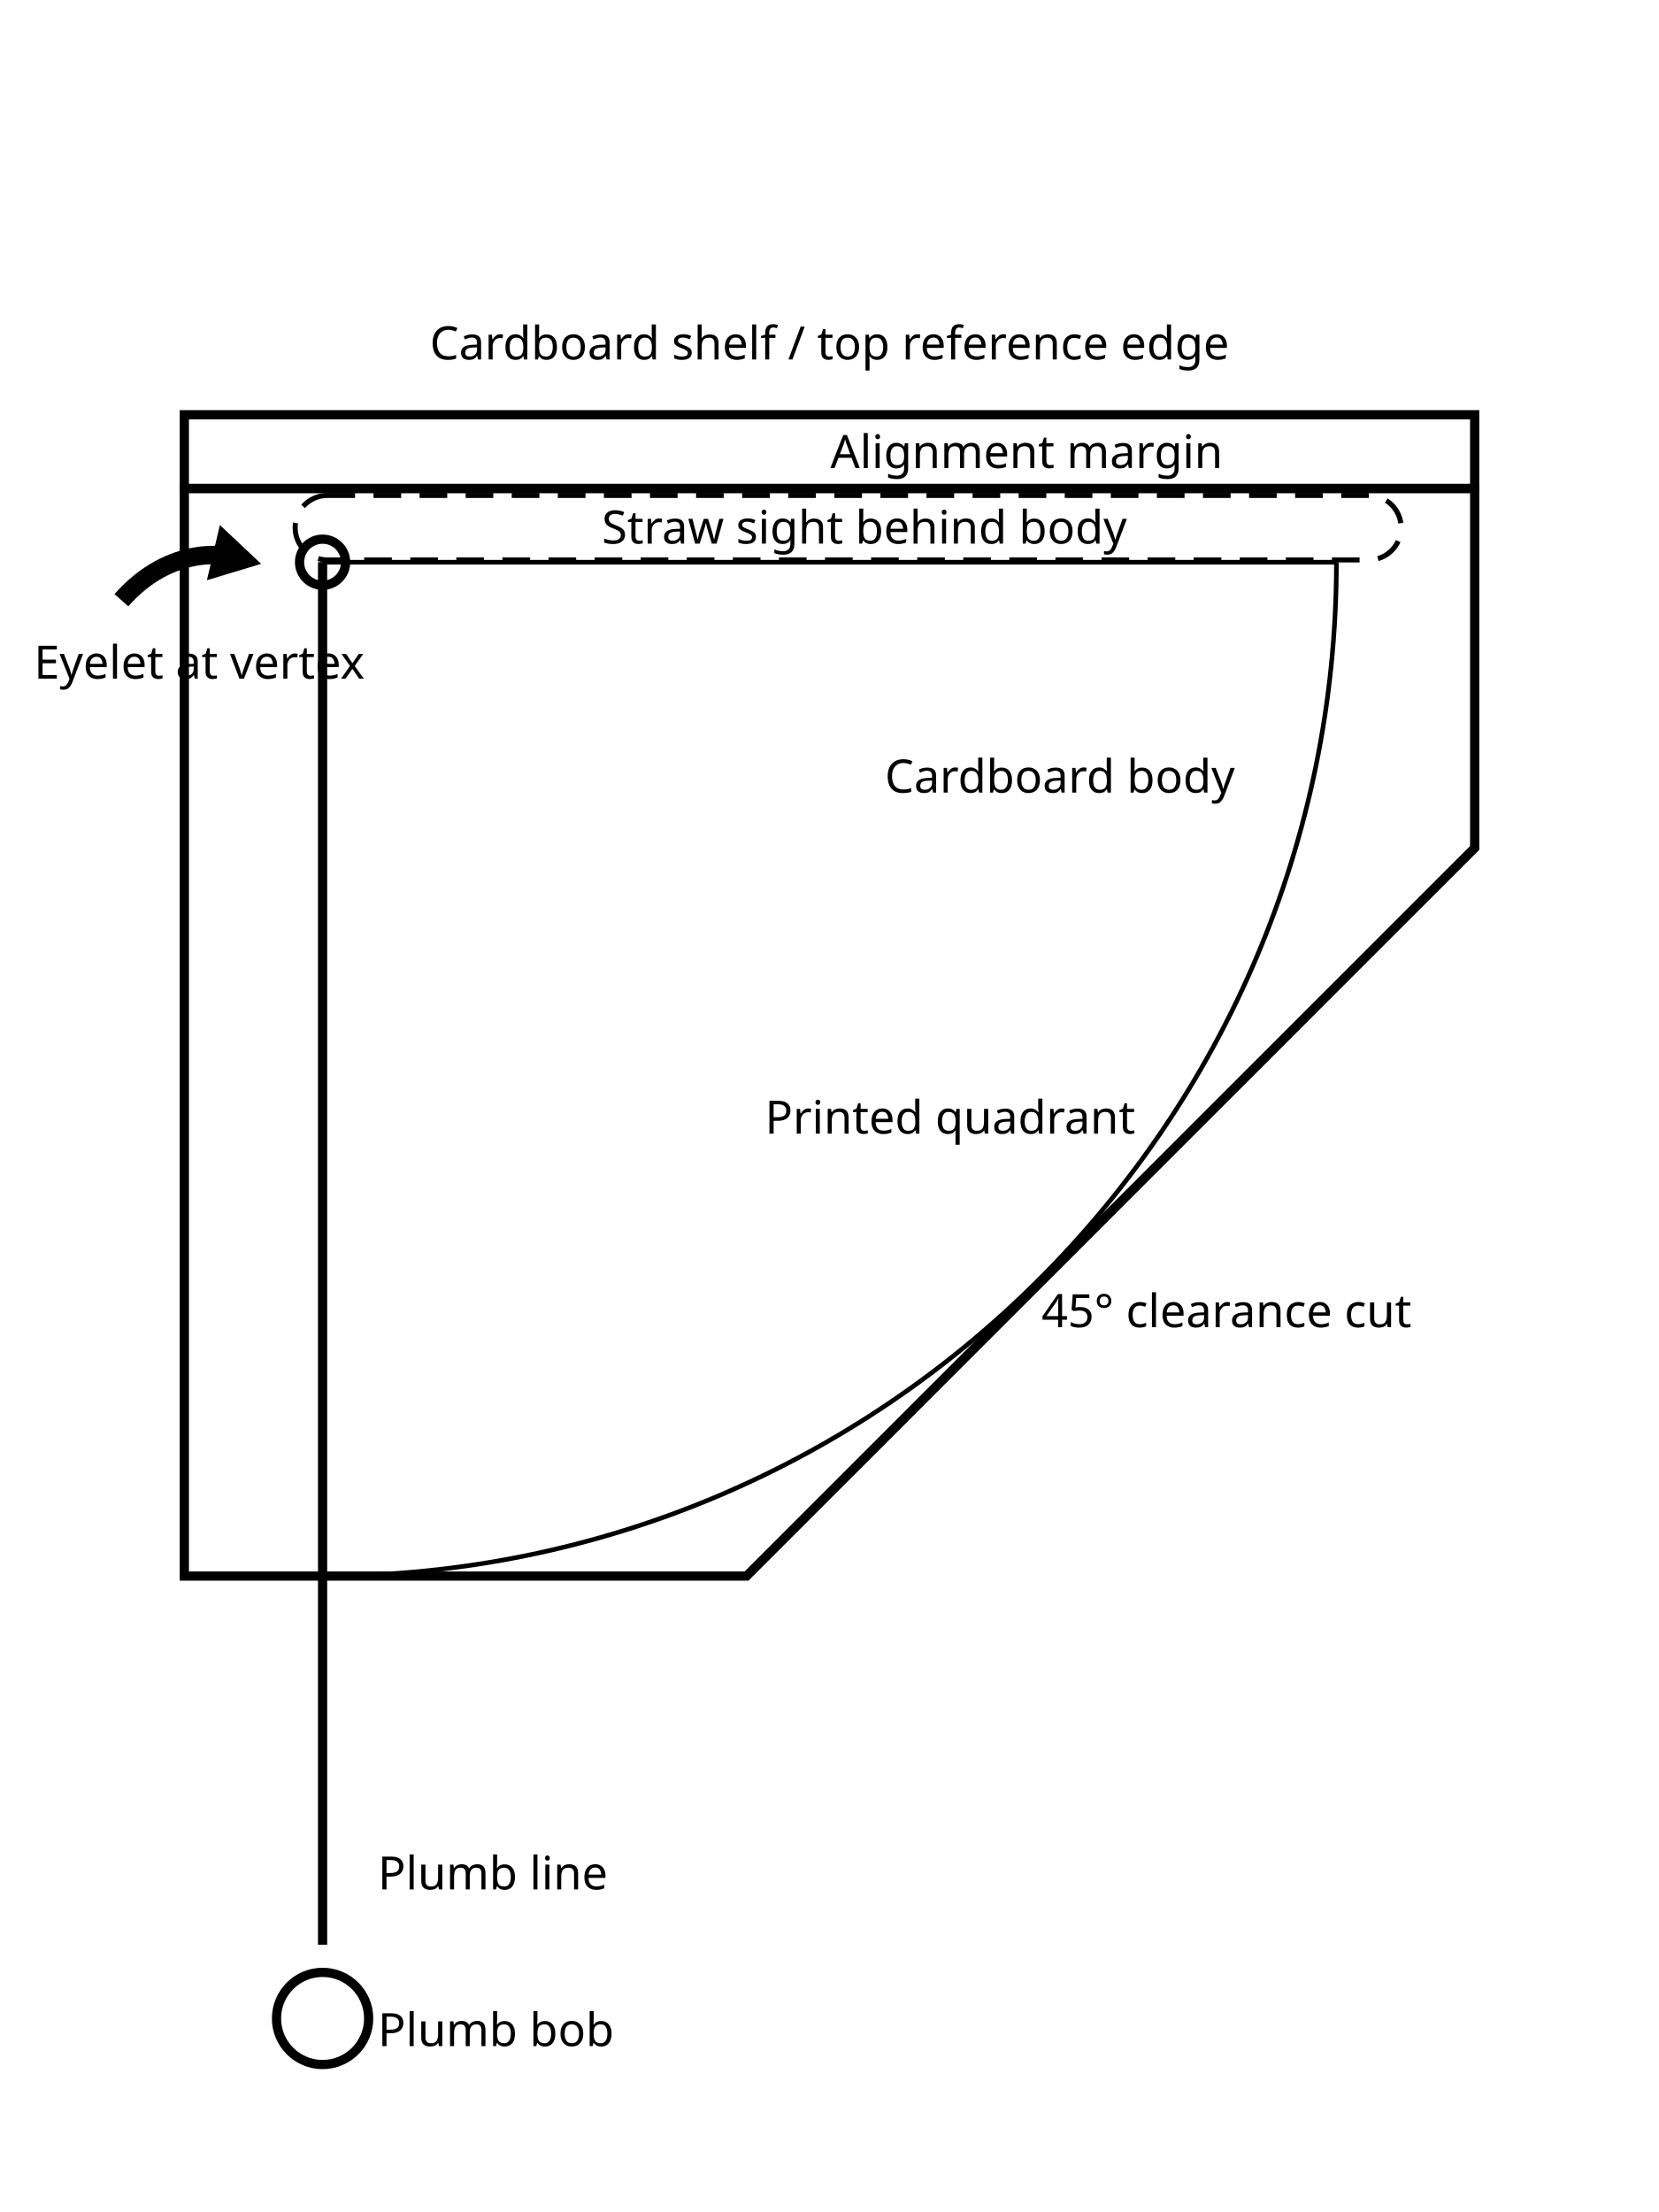
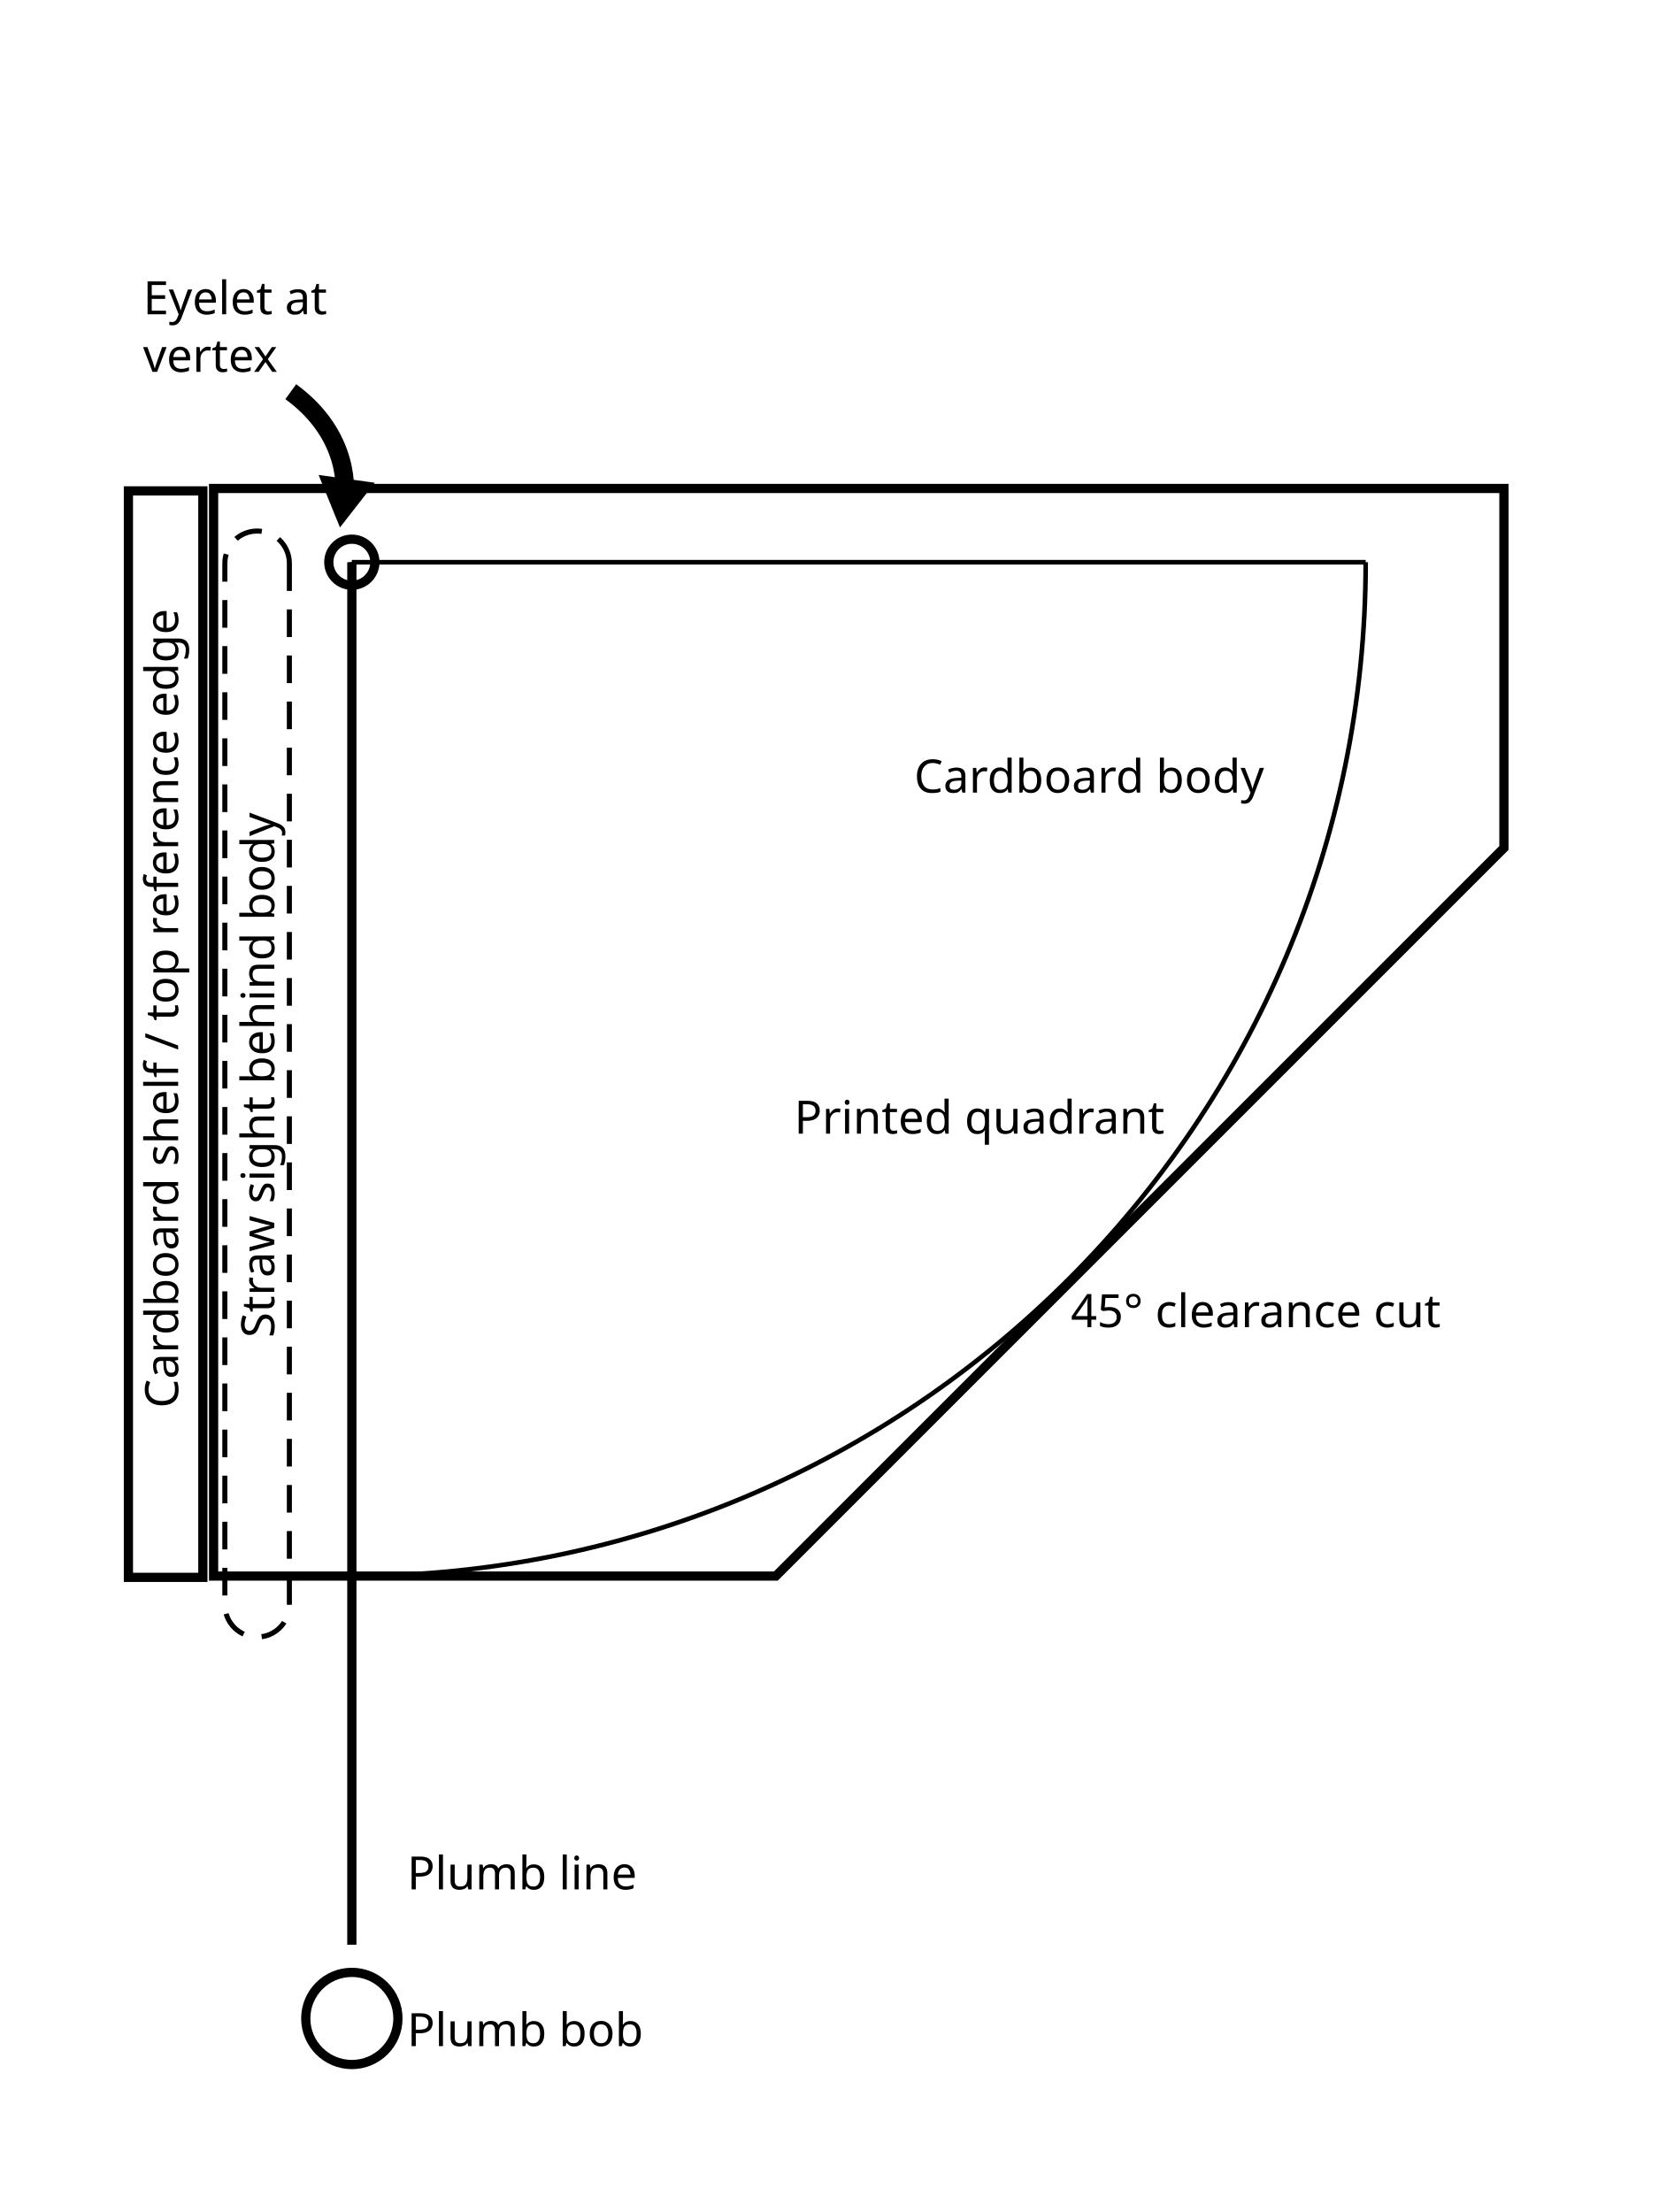
<svg xmlns="http://www.w3.org/2000/svg" width="180mm" height="240mm" viewBox="0 0 180 240" version="1.1" id="svg13">
  <defs id="defs1">
    <marker style="overflow:visible" id="Triangle" refX="0" refY="0" orient="auto-start-reverse" markerWidth="0.5" markerHeight="0.5" viewBox="0 0 1 1" preserveAspectRatio="xMidYMid">
      <path transform="scale(0.5)" style="fill:context-stroke;fill-rule:evenodd;stroke:context-stroke;stroke-width:1pt" d="M 5.77,0 -2.88,5 V -5 Z" id="path135" />
    </marker>
    <style id="style1">
      .outline { fill: none; stroke: #000; stroke-width: 1; }
      .thin { fill: none; stroke: #000; stroke-width: 0.5; }
      .label { font-family: sans-serif; font-size: 5px; }
      .hidden { fill: none; stroke: #000; stroke-width: 0.55; stroke-dasharray: 3 2; }
      .guide { fill: none; stroke: #000; stroke-width: 0.4; stroke-dasharray: 1.5 1.5; }
    </style>
  </defs>
-   <rect x="20" y="45" width="140" height="8" class="outline" id="rect1" />
-   <path d="M20 53 H160 V92 L81 171 H20 Z" class="outline" id="path1" />
-   <rect x="32.023" y="53.752" width="120" height="7" rx="3.5" ry="3.5" class="hidden" id="rect2" />
-   <line x1="35" y1="61" x2="145" y2="61" class="thin" id="line2" />
-   <line x1="35" y1="61" x2="35" y2="171" class="thin" id="line3" />
-   <path d="M145 61 A110 110 0 0 1 35 171" class="thin" id="path3" />
-   <circle cx="35" cy="61" r="2.5" class="outline" id="circle3" />
-   <line x1="35" y1="61" x2="35" y2="211" class="outline" id="line4" />
-   <circle cx="35" cy="219" r="5" class="outline" id="circle4" />
-   <line x1="23" y1="53" x2="157" y2="53" class="guide" id="line5" />
-   <text x="90" y="39" text-anchor="middle" class="label" id="text5">Cardboard shelf / top reference edge</text>
-   <text x="65.299" y="58.983" class="label" id="text6">Straw sight behind body</text>
-   <text x="96" y="86" class="label" id="text7">Cardboard body</text>
-   <text x="83" y="123" class="label" id="text8">Printed quadrant</text>
-   <text x="3.683" y="73.634" class="label" id="text9">Eyelet at vertex</text>
-   <text x="90.098" y="50.78" class="label" id="text10">Alignment margin</text>
-   <text x="113" y="144" class="label" id="text11">45° clearance cut</text>
-   <text x="41" y="205" class="label" id="text12">Plumb line</text>
-   <text x="41" y="222" class="label" id="text13">Plumb bob</text>
-   <path style="fill:none;stroke:#000000;stroke-width:2;stroke-dasharray:none;stroke-opacity:1;marker-end:url(#Triangle)" d="m 13.171,65.122 c 5.488,-6.22 11.707,-4.756 11.707,-4.756" id="path13" />
+   <rect x="-171.142" y="13.932" width="117.881" height="8.078" class="outline" id="rect1" transform="rotate(-90)" />
+   <path d="M 23.175,53 H 163.175 v 39 l -79,79 h -61 z" class="outline" id="path1" />
+   <rect x="57.617" y="-31.396" width="120" height="7" rx="3.5" ry="3.5" class="hidden" id="rect2" transform="rotate(90)" />
+   <line x1="38.175" y1="61" x2="148.175" y2="61" class="thin" id="line2" />
+   <line x1="38.175" y1="61" x2="38.175" y2="171" class="thin" id="line3" />
+   <path d="M 148.175,61 A 110,110 0 0 1 38.175,171" class="thin" id="path3" />
+   <circle cx="38.175" cy="61" r="2.5" class="outline" id="circle3" />
+   <line x1="38.175" y1="61" x2="38.175" y2="211" class="outline" id="line4" />
+   <circle cx="38.175" cy="219" r="5" class="outline" id="circle4" />
+   <line x1="26.175" y1="53" x2="160.175" y2="53" class="guide" id="line5" />
+   <text x="-109.415" y="19.328" text-anchor="middle" class="label" id="text5" transform="rotate(-90)">Cardboard shelf / top reference edge</text>
+   <text x="-145.137" y="29.763" class="label" id="text6" transform="rotate(-90)">Straw sight behind body</text>
+   <text x="99.175" y="86" class="label" id="text7">Cardboard body</text>
+   <text x="86.175" y="123" class="label" id="text8">Printed quadrant</text>
+   <text x="15.528" y="34.097" class="label" id="text9">
+     <tspan id="tspan1" x="15.528" y="34.097">Eyelet at</tspan>
+     <tspan id="tspan2" x="15.528" y="40.347">vertex</tspan>
+   </text>
+   <text x="116.175" y="144" class="label" id="text11">45° clearance cut</text>
+   <text x="44.175" y="205" class="label" id="text12">Plumb line</text>
+   <text x="44.175" y="222" class="label" id="text13">Plumb bob</text>
+   <path style="fill:none;stroke:#000000;stroke-width:2;stroke-dasharray:none;stroke-opacity:1;marker-end:url(#Triangle)" d="m 31.549,42.498 c 6.703,4.885 5.825,11.214 5.825,11.214" id="path13" />
</svg>
